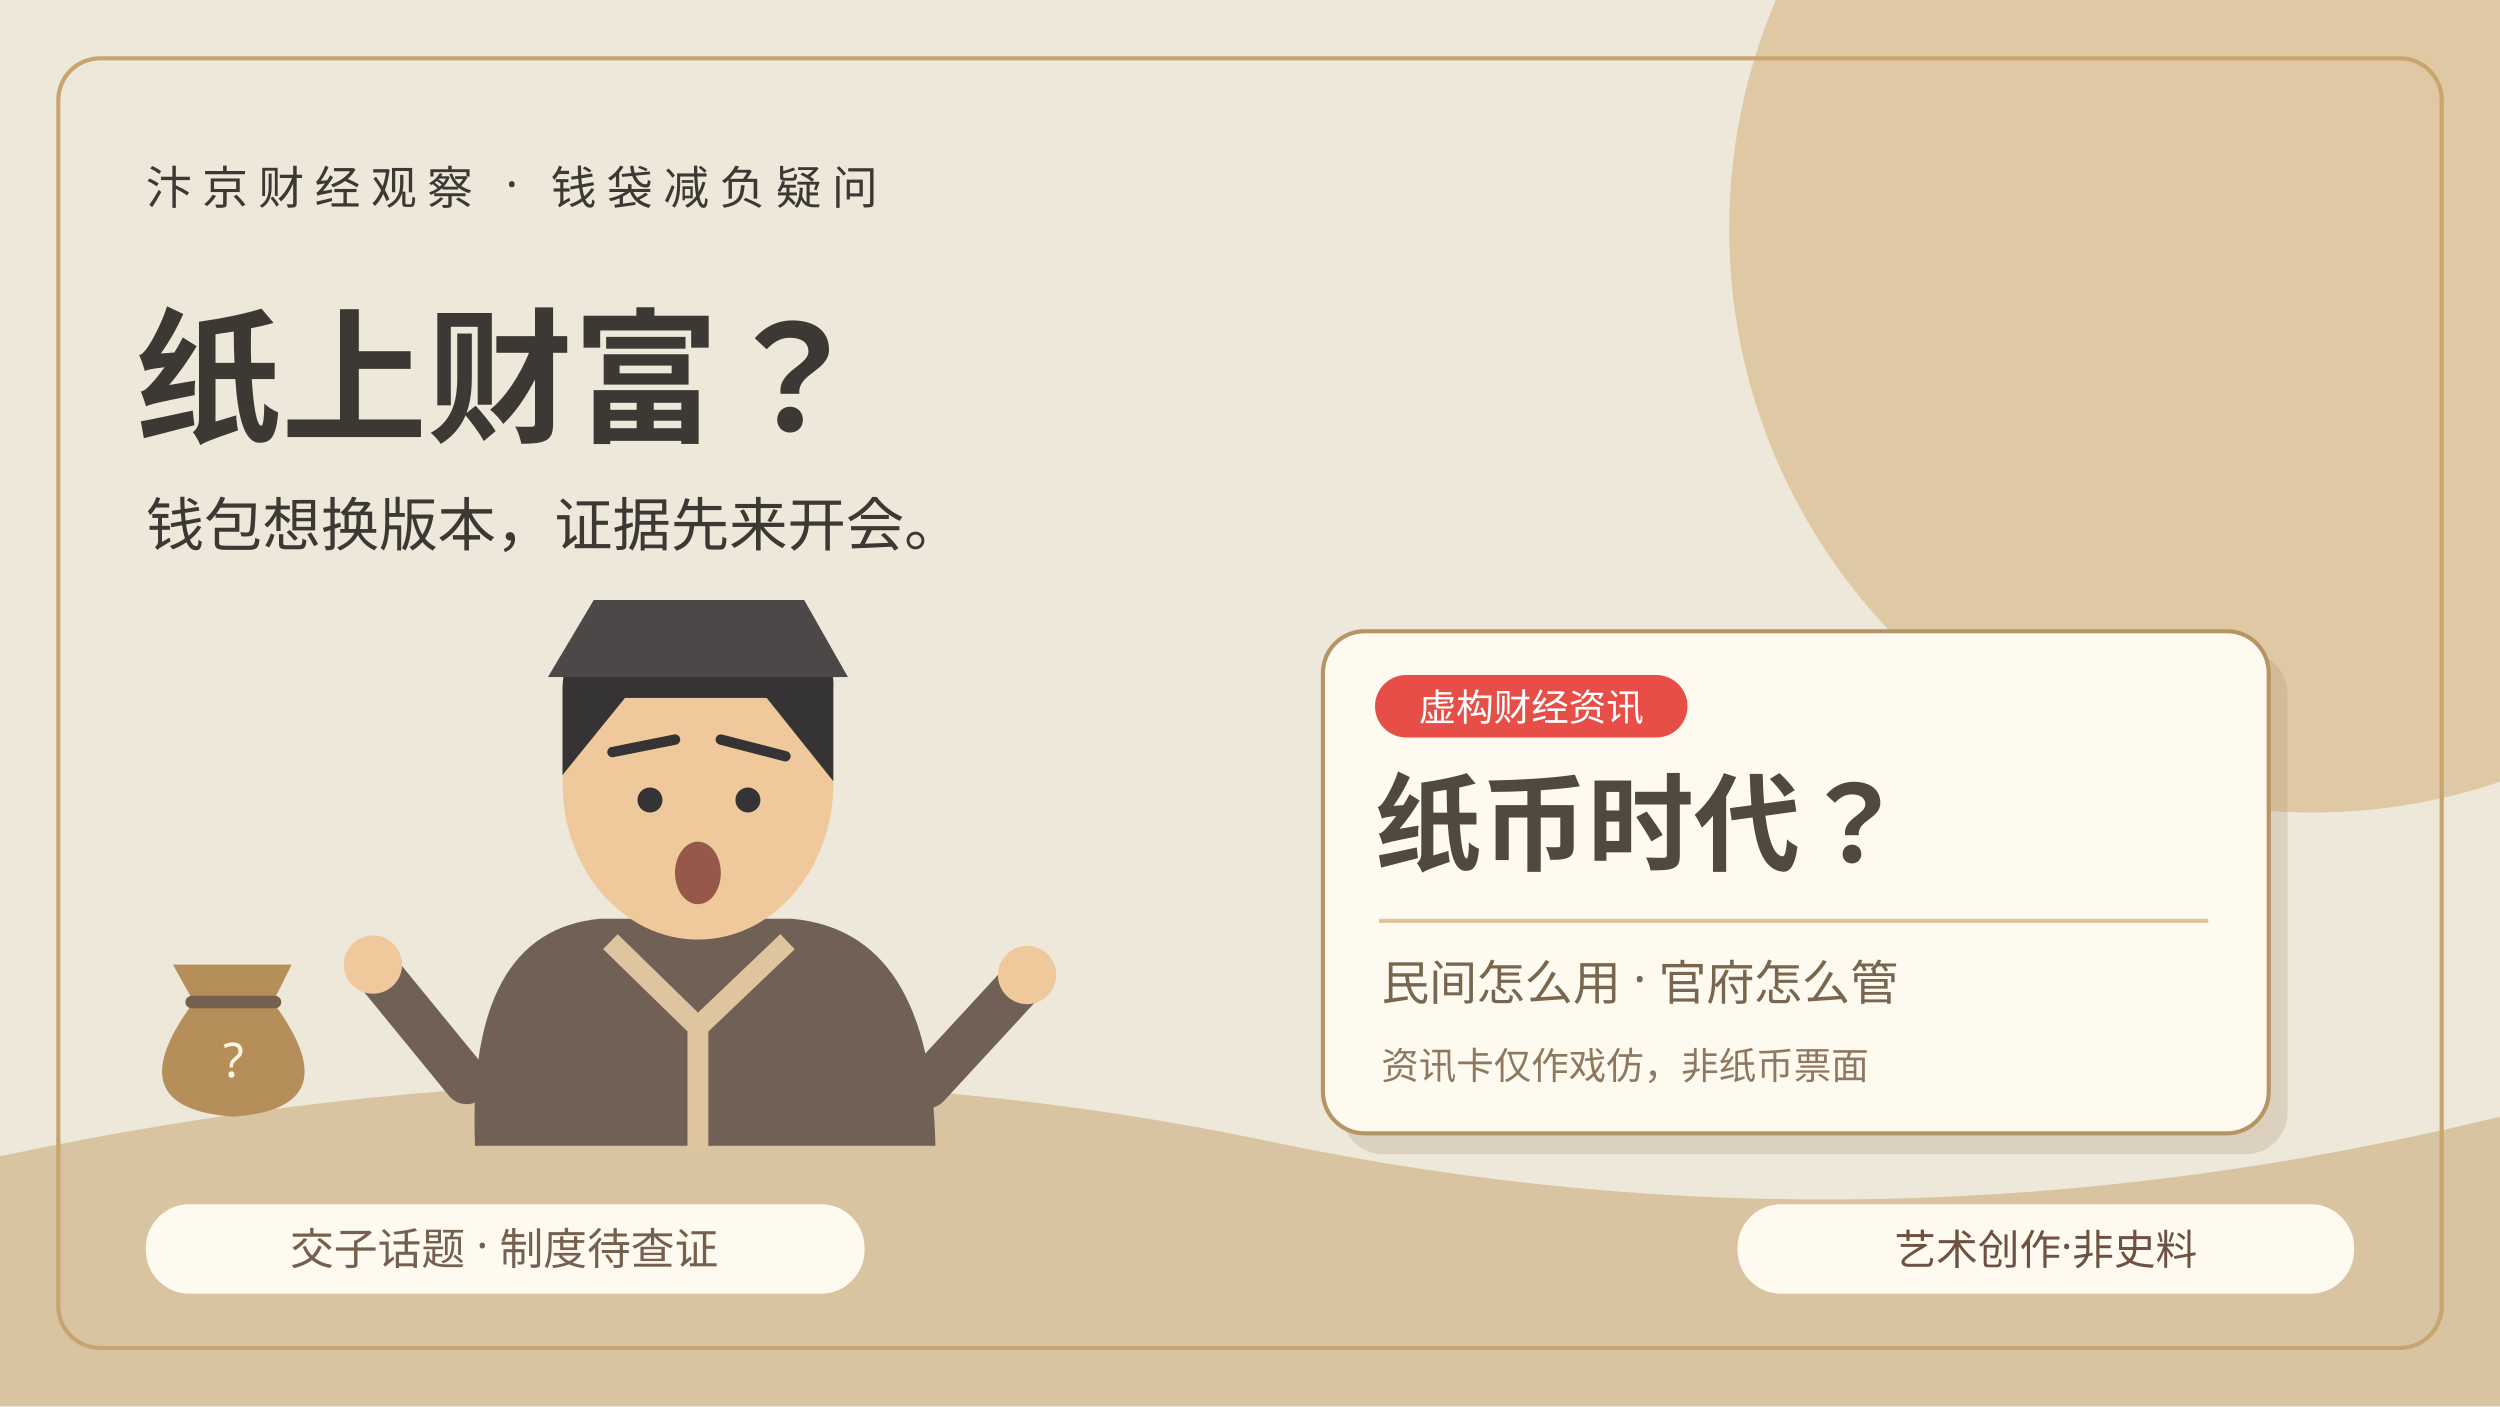
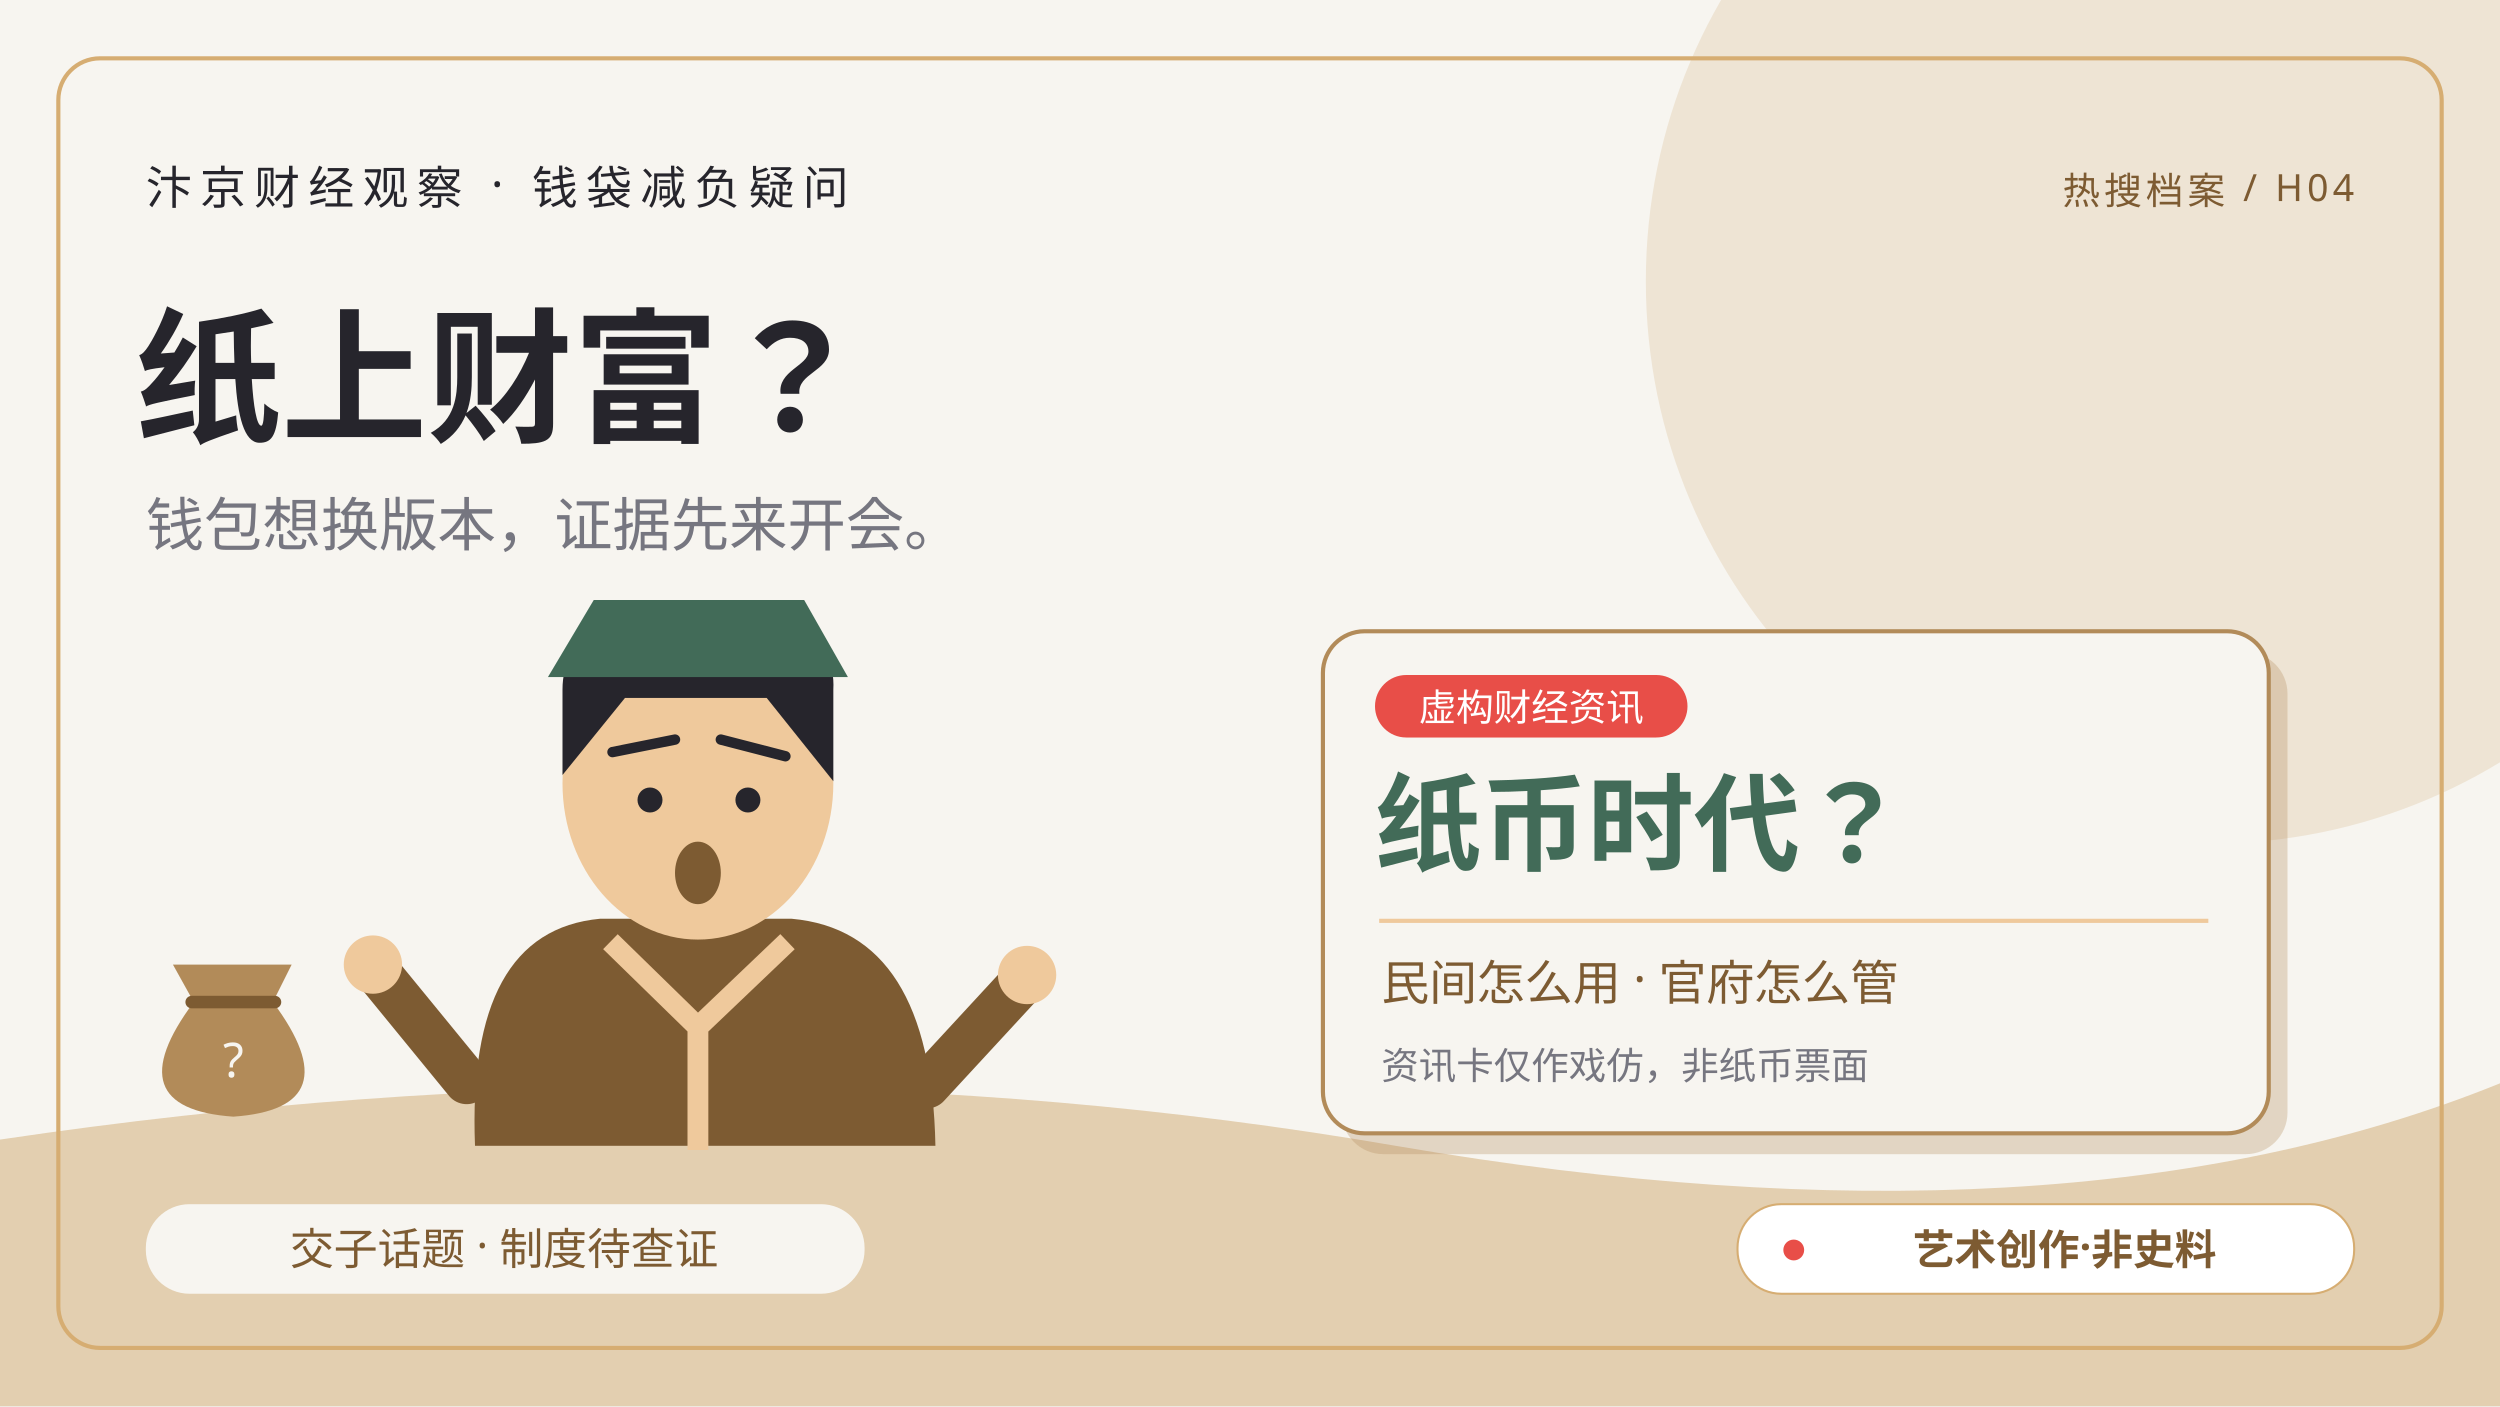
<svg xmlns="http://www.w3.org/2000/svg" width="1200" height="675" viewBox="0 0 1200 675" role="img" aria-labelledby="title desc">
-   <rect width="1200" height="675" fill="#eee8db" />
-   <circle cx="1110" cy="110" r="280" fill="#dfc9a4" />
-   <path d="M0 555Q320 487 610 548T1200 536V675H0Z" fill="#d9c4a1" />
-   <rect x="28" y="28" width="1144" height="619" rx="20" fill="none" stroke="#c8a46f" stroke-width="2" />
-   <g font-family="sans-serif" fill="#3c3833">
-     <text x="70" y="98" font-size="22" letter-spacing="5">汴京财经观察 · 钱袋减负疑问</text>
+   <rect width="1200" height="675" fill="#f7f5f0" />
+   <circle cx="1060" cy="135" r="270" fill="#eee4d4" />
+   <path d="M0 547Q350 495 670 550T1200 520V675H0Z" fill="#e3cfb0" />
+   <rect x="28" y="28" width="1144" height="619" rx="20" fill="none" stroke="#d6ad72" stroke-width="2" />
+   <g font-family="sans-serif" fill="#26252c">
+     <text x="70" y="98" font-size="22" letter-spacing="4">汴京财经观察 · 钱袋减负疑问</text>
    <text x="65" y="207" font-size="70" font-weight="800">纸上财富？</text>
-     <text x="70" y="262" font-size="28">钱包想换版本，证据先来开会。</text>
+     <text x="70" y="262" font-size="28" fill="#767680" letter-spacing="0">钱包想换版本，证据先来开会。</text>
  </g>
  <g transform="translate(335 403)">
-     <path d="M-107 147Q-111 44-47 38H45Q112 44 114 147" fill="#706055" />
-     <path d="M-42 49L0 90L43 49M0 90V149" fill="none" stroke="#dfc59f" stroke-width="10" />
+     <path d="M-107 147Q-111 44-47 38H45Q112 44 114 147" fill="#7d5b32" />
+     <path d="M-42 49L0 90L43 49M0 90V149" fill="none" stroke="#efc99c" stroke-width="10" />
    <ellipse cy="-27" rx="65" ry="75" fill="#efc99c" />
-     <path d="M-65-31V-72Q-65-110 0-110Q67-110 65-72V-28L33-68H-35Z" fill="#353333" />
-     <path d="M-72-78L-50-115H51L72-78Z" fill="#4c4847" />
-     <circle cx="-23" cy="-19" r="6" fill="#353333" />
-     <circle cx="24" cy="-19" r="6" fill="#353333" />
-     <path d="M-41-42L-11-48M11-48L42-40" stroke="#353333" stroke-width="5" stroke-linecap="round" />
-     <ellipse cy="16" rx="11" ry="15" fill="#955849" />
-     <path d="M-111 116L-156 61M110 118L158 66" stroke="#706055" stroke-width="22" stroke-linecap="round" />
+     <path d="M-65-31V-72Q-65-110 0-110Q67-110 65-72V-28L33-68H-35Z" fill="#26252c" />
+     <path d="M-72-78L-50-115H51L72-78Z" fill="#426b58" />
+     <circle cx="-23" cy="-19" r="6" fill="#26252c" />
+     <circle cx="24" cy="-19" r="6" fill="#26252c" />
+     <path d="M-41-42L-11-48M11-48L42-40" stroke="#26252c" stroke-width="5" stroke-linecap="round" />
+     <ellipse cy="16" rx="11" ry="15" fill="#7d5b32" />
+     <path d="M-111 116L-156 61M110 118L158 66" stroke="#7d5b32" stroke-width="22" stroke-linecap="round" />
    <circle cx="-156" cy="60" r="14" fill="#efc99c" />
    <circle cx="158" cy="65" r="14" fill="#efc99c" />
  </g>
  <g transform="translate(635 303)" font-family="sans-serif">
-     <rect x="9" y="10" width="454" height="241" rx="20" fill="#b39a78" opacity=".3" />
-     <rect width="454" height="241" rx="20" fill="#fffaf0" stroke="#b69565" stroke-width="2" />
+     <rect x="9" y="10" width="454" height="241" rx="20" fill="#b28b59" opacity=".3" />
+     <rect width="454" height="241" rx="20" fill="#f7f5f0" stroke="#b28b59" stroke-width="2" />
    <rect x="25" y="21" width="150" height="30" rx="15" fill="#e84e48" />
    <text x="100" y="43" text-anchor="middle" font-size="18" fill="#fff">虚构财经资讯</text>
-     <text x="25" y="111" font-size="51" font-weight="800" fill="#4f493e">纸币时代？</text>
-     <path d="M27 139H425" stroke="#dcc39c" stroke-width="2" />
-     <text x="28" y="177" font-size="23" fill="#78664e">民间怎么用 · 官府怎么管</text>
-     <text x="28" y="215" font-size="18" fill="#8e7960">资讯卡仅作戏仿，非纸币票面</text>
+     <text x="25" y="111" font-size="51" font-weight="800" fill="#426b58">纸币时代？</text>
+     <path d="M27 139H425" stroke="#efc99c" stroke-width="2" />
+     <text x="28" y="177" font-size="23" fill="#7d5b32">民间怎么用 · 官府怎么管</text>
+     <text x="28" y="215" font-size="18" fill="#767680">资讯卡仅作戏仿，非纸币票面</text>
  </g>
  <g transform="translate(112 485)">
-     <path d="M-29-22H28L19-4Q57 47 0 51Q-57 47-19-4Z" fill="#b58e59" />
-     <path d="M-20-4H20" stroke="#75604e" stroke-width="6" stroke-linecap="round" />
-     <text y="32" text-anchor="middle" font-family="sans-serif" font-size="23" fill="#fff5de">?</text>
+     <path d="M-29-22H28L19-4Q57 47 0 51Q-57 47-19-4Z" fill="#b28b59" />
+     <path d="M-20-4H20" stroke="#7d5b32" stroke-width="6" stroke-linecap="round" />
+     <text y="32" text-anchor="middle" font-family="sans-serif" font-size="23" fill="#f7f5f0">?</text>
  </g>
-   <rect x="70" y="578" width="345" height="43" rx="21" fill="#fffaf0" />
-   <text x="242" y="607" text-anchor="middle" font-family="sans-serif" font-size="21" fill="#75604e">交子话题 · 制度待查证</text>
-   <rect x="834" y="578" width="296" height="43" rx="21" fill="#fffaf0" />
-   <text x="982" y="607" text-anchor="middle" font-family="sans-serif" font-size="20" fill="#6d5141">艺术创作·非史料</text>
+   <rect x="70" y="578" width="345" height="43" rx="21" fill="#f7f5f0" />
+   <text x="242" y="607" text-anchor="middle" font-family="sans-serif" font-size="21" fill="#7d5b32">交子话题 · 制度待查证</text>
+   <text x="1130" y="98" text-anchor="end" font-family="sans-serif" font-size="18" letter-spacing="2" fill="#7d5b32">热搜档案 / H04</text>
+   <rect x="834" y="578" width="296" height="43" rx="21" fill="#ffffff" stroke="#d6ad72" />
+   <circle cx="861" cy="600" r="5" fill="#e84e48" />
+   <text x="991" y="607" text-anchor="middle" font-family="sans-serif" font-size="20" font-weight="600" fill="#7d5b32">艺术创作·非史料</text>
</svg>
